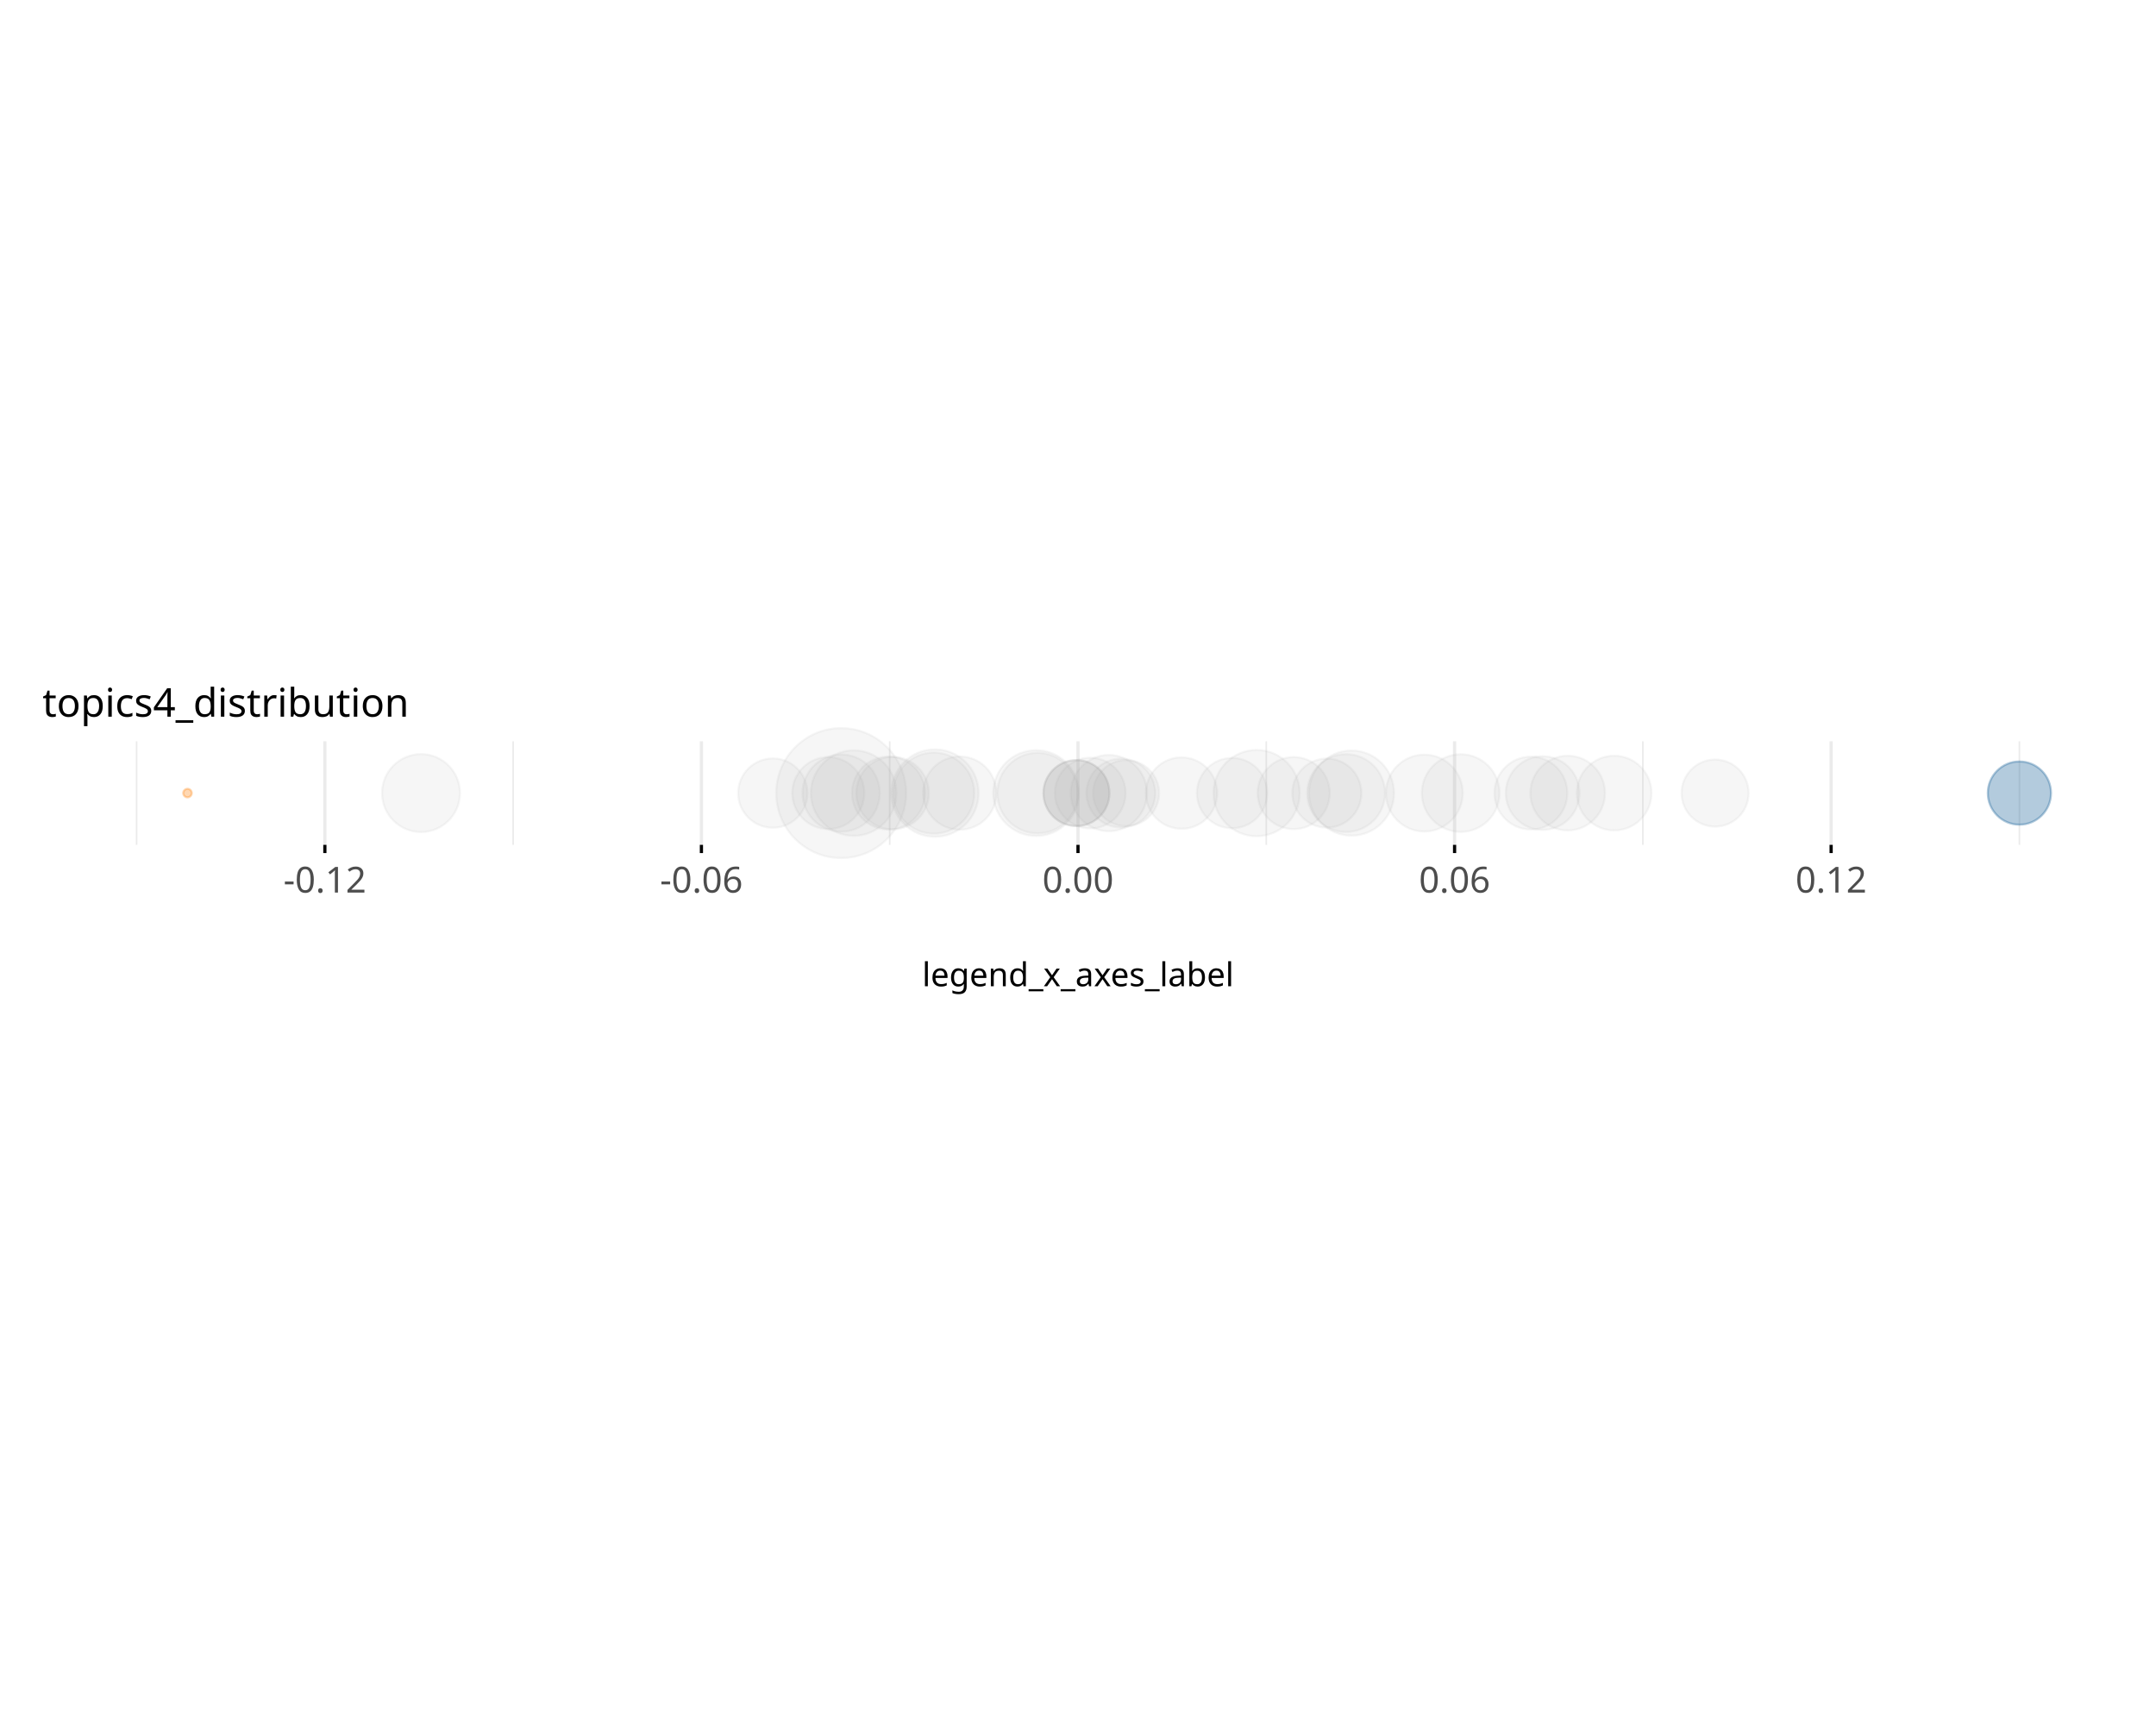
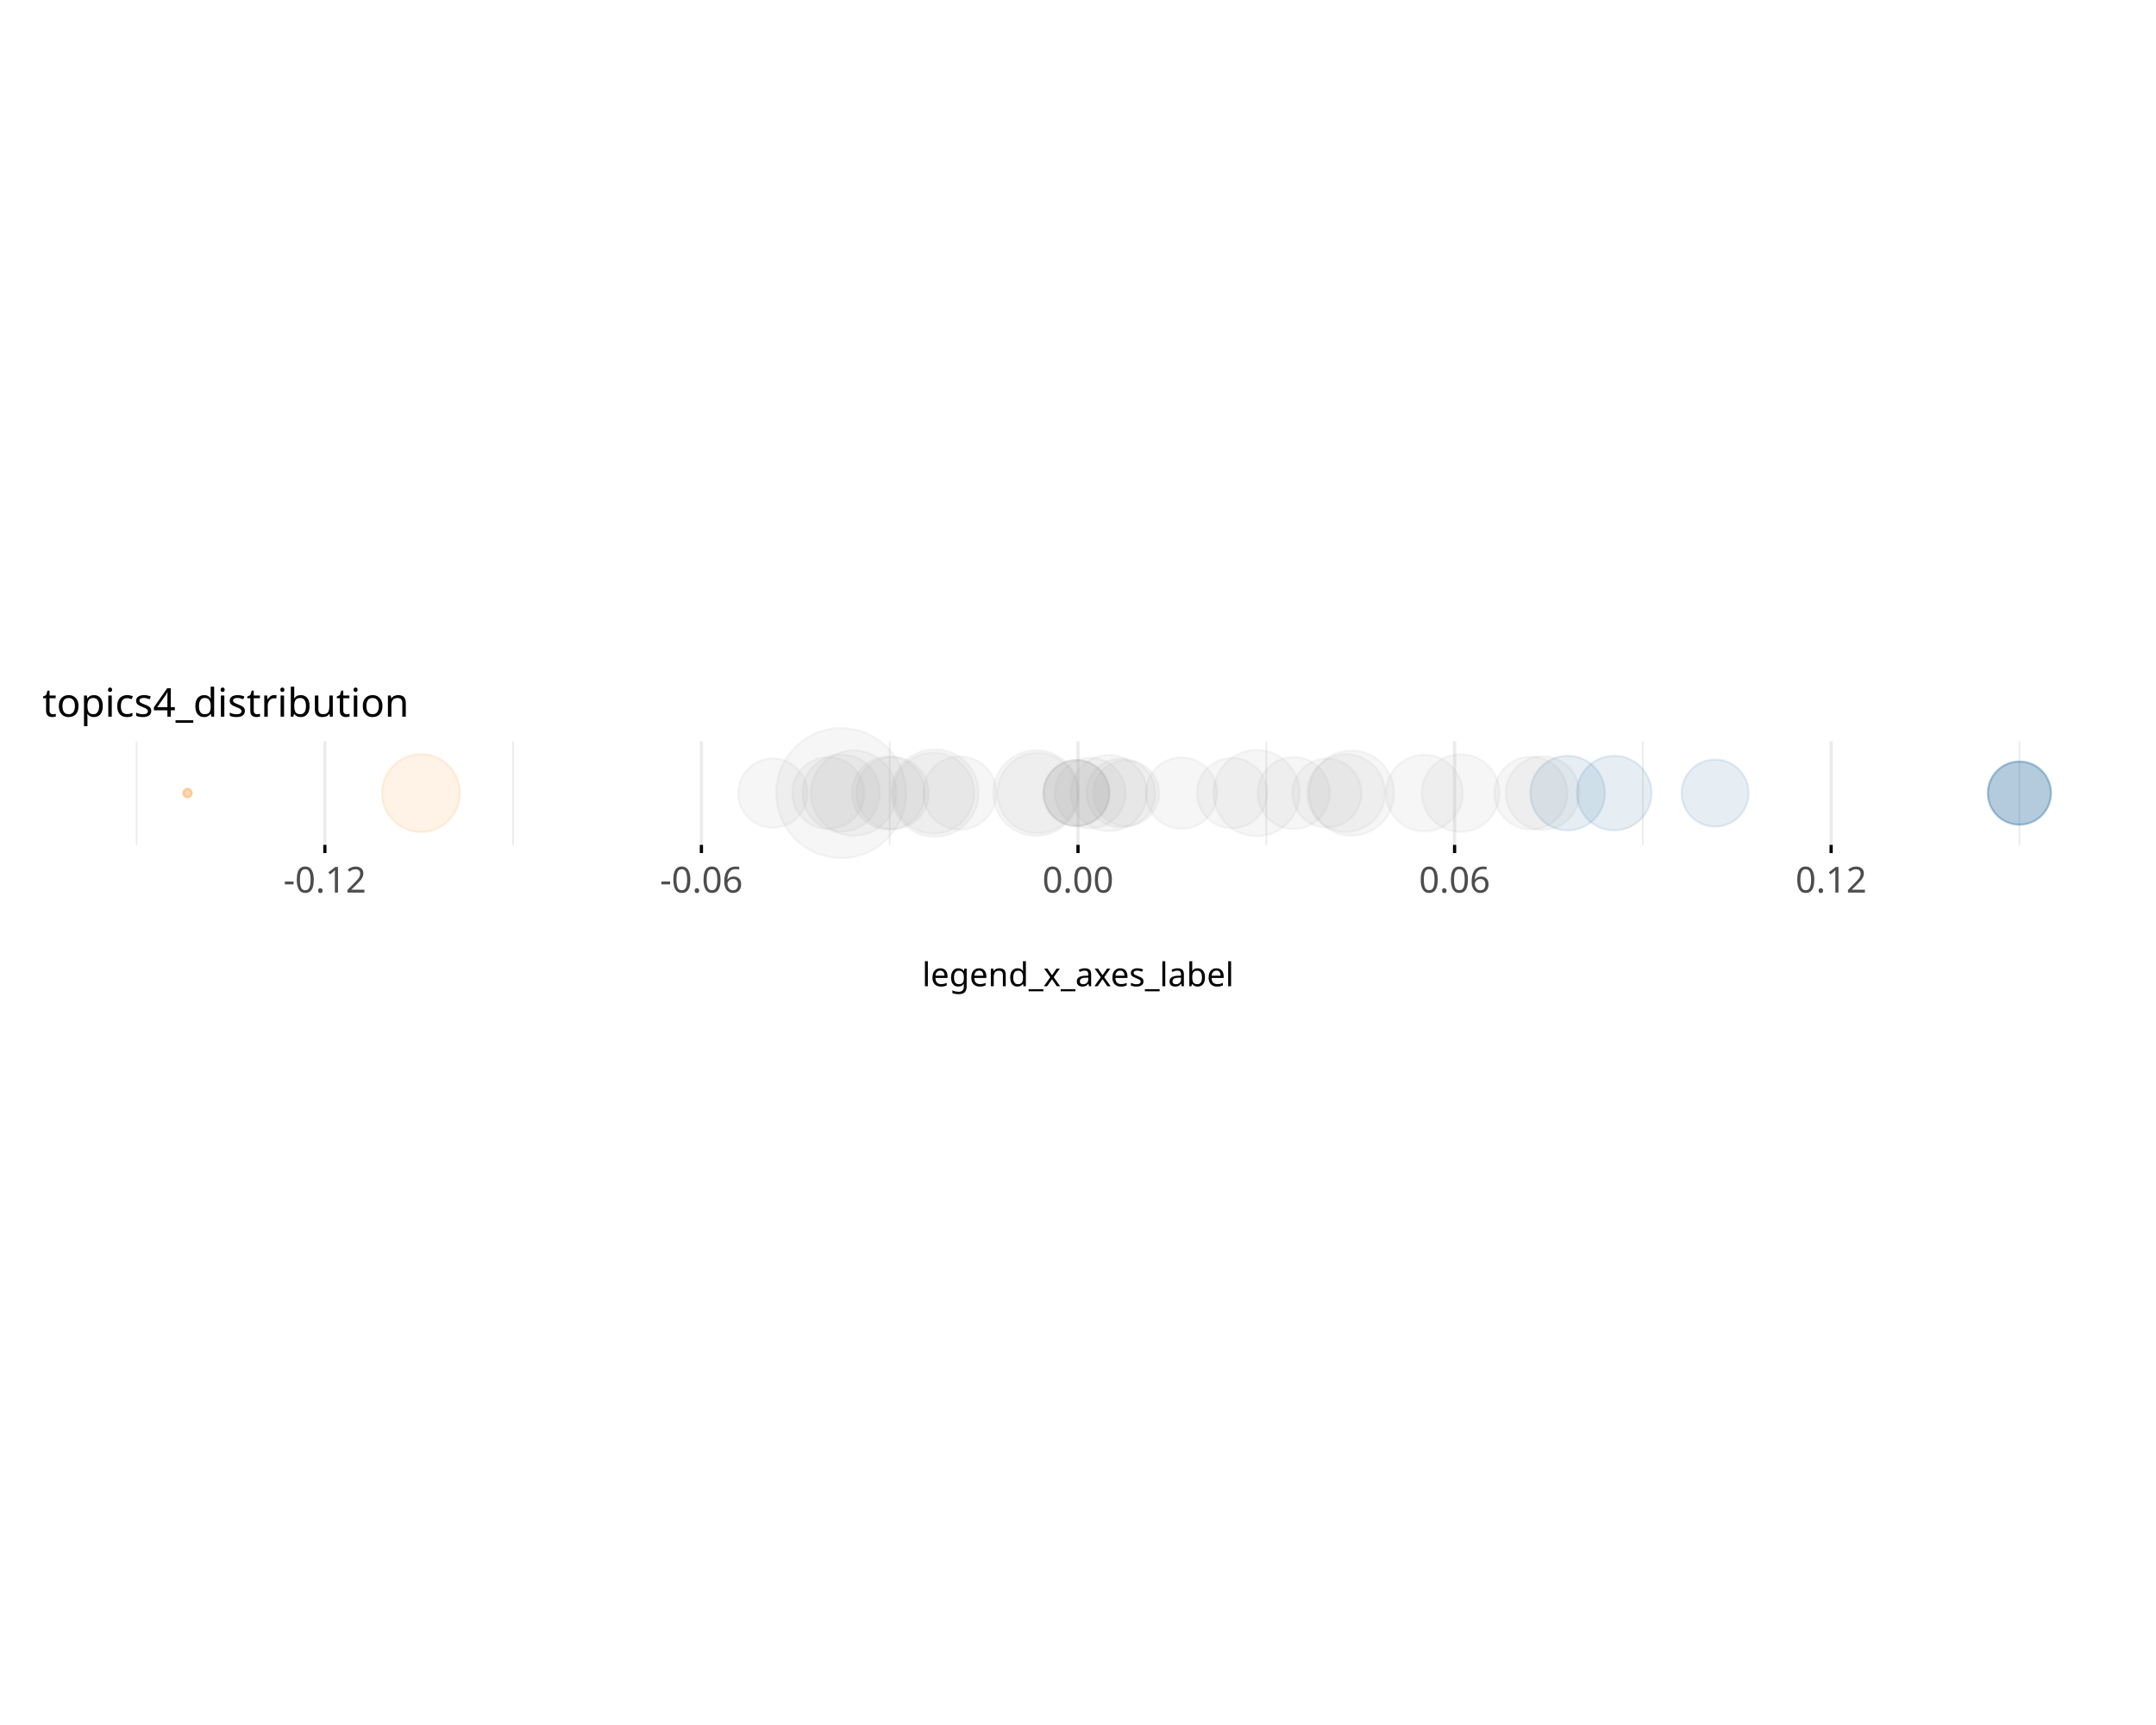
<svg xmlns="http://www.w3.org/2000/svg" class="svglite" data-engine-version="2.0" width="720.00pt" height="576.00pt" viewBox="0 0 720.00 576.00">
  <defs>
    <style type="text/css">
    .svglite line, .svglite polyline, .svglite polygon, .svglite path, .svglite rect, .svglite circle {
      fill: none;
      stroke: #000000;
      stroke-linecap: round;
      stroke-linejoin: round;
      stroke-miterlimit: 10.00;
    }
  </style>
  </defs>
  <rect width="100%" height="100%" style="stroke: none; fill: #FFFFFF;" />
  <defs>
    <clipPath id="cpMC4wMHw3MjAuMDB8MC4wMHw1NzYuMDA=">
      <rect x="0.00" y="0.00" width="720.00" height="576.00" />
    </clipPath>
  </defs>
  <g clip-path="url(#cpMC4wMHw3MjAuMDB8MC4wMHw1NzYuMDA=)">
</g>
  <defs>
    <clipPath id="cpMC4wMHw3MjAuMDB8MjE2LjA1fDM1OS45NQ==">
      <rect x="0.00" y="216.05" width="720.00" height="143.90" />
    </clipPath>
  </defs>
  <g clip-path="url(#cpMC4wMHw3MjAuMDB8MjE2LjA1fDM1OS45NQ==)">
    <rect x="0.00" y="216.05" width="720.00" height="143.90" style="stroke-width: 1.07; stroke: none; fill: #FFFFFF;" />
  </g>
  <g clip-path="url(#cpMC4wMHw3MjAuMDB8MC4wMHw1NzYuMDA=)">
    <polyline points="45.61,282.11 45.61,247.53 " style="stroke-width: 0.53; stroke: #EBEBEB; stroke-linecap: butt;" />
    <polyline points="171.37,282.11 171.37,247.53 " style="stroke-width: 0.53; stroke: #EBEBEB; stroke-linecap: butt;" />
    <polyline points="297.12,282.11 297.12,247.53 " style="stroke-width: 0.53; stroke: #EBEBEB; stroke-linecap: butt;" />
    <polyline points="422.88,282.11 422.88,247.53 " style="stroke-width: 0.53; stroke: #EBEBEB; stroke-linecap: butt;" />
    <polyline points="548.63,282.11 548.63,247.53 " style="stroke-width: 0.53; stroke: #EBEBEB; stroke-linecap: butt;" />
    <polyline points="674.39,282.11 674.39,247.53 " style="stroke-width: 0.53; stroke: #EBEBEB; stroke-linecap: butt;" />
    <polyline points="108.49,282.11 108.49,247.53 " style="stroke-width: 1.07; stroke: #EBEBEB; stroke-linecap: butt;" />
    <polyline points="234.24,282.11 234.24,247.53 " style="stroke-width: 1.07; stroke: #EBEBEB; stroke-linecap: butt;" />
    <polyline points="360.00,282.11 360.00,247.53 " style="stroke-width: 1.07; stroke: #EBEBEB; stroke-linecap: butt;" />
    <polyline points="485.76,282.11 485.76,247.53 " style="stroke-width: 1.07; stroke: #EBEBEB; stroke-linecap: butt;" />
    <polyline points="611.51,282.11 611.51,247.53 " style="stroke-width: 1.07; stroke: #EBEBEB; stroke-linecap: butt;" />
+     <circle cx="140.60" cy="264.82" r="13.01" style="stroke-width: 0.71; stroke: #FF7C00; stroke-opacity: 0.10; fill: #FF7C00; fill-opacity: 0.10;" />
    <circle cx="374.32" cy="264.82" r="11.49" style="stroke-width: 0.71; stroke: #A4A4A4; stroke-opacity: 0.10; fill: #A4A4A4; fill-opacity: 0.10;" />
    <circle cx="280.91" cy="264.82" r="21.69" style="stroke-width: 0.71; stroke: #A4A4A4; stroke-opacity: 0.10; fill: #A4A4A4; fill-opacity: 0.10;" />
    <circle cx="475.66" cy="264.82" r="12.83" style="stroke-width: 0.71; stroke: #A4A4A4; stroke-opacity: 0.10; fill: #A4A4A4; fill-opacity: 0.10;" />
    <circle cx="419.65" cy="264.82" r="14.40" style="stroke-width: 0.71; stroke: #A4A4A4; stroke-opacity: 0.10; fill: #A4A4A4; fill-opacity: 0.10;" />
    <circle cx="487.80" cy="264.82" r="12.96" style="stroke-width: 0.71; stroke: #A4A4A4; stroke-opacity: 0.10; fill: #A4A4A4; fill-opacity: 0.10;" />
-     <circle cx="572.76" cy="264.82" r="11.19" style="stroke-width: 0.71; stroke: #A4A4A4; stroke-opacity: 0.10; fill: #A4A4A4; fill-opacity: 0.10;" />
    <circle cx="451.33" cy="264.82" r="14.21" style="stroke-width: 0.71; stroke: #A4A4A4; stroke-opacity: 0.10; fill: #A4A4A4; fill-opacity: 0.10;" />
    <circle cx="443.11" cy="264.82" r="11.53" style="stroke-width: 0.71; stroke: #A4A4A4; stroke-opacity: 0.10; fill: #A4A4A4; fill-opacity: 0.10;" />
    <circle cx="296.72" cy="264.82" r="12.20" style="stroke-width: 0.71; stroke: #A4A4A4; stroke-opacity: 0.10; fill: #A4A4A4; fill-opacity: 0.10;" />
    <circle cx="285.09" cy="264.82" r="14.27" style="stroke-width: 0.71; stroke: #A4A4A4; stroke-opacity: 0.10; fill: #A4A4A4; fill-opacity: 0.10;" />
    <circle cx="298.06" cy="264.82" r="12.11" style="stroke-width: 0.71; stroke: #A4A4A4; stroke-opacity: 0.10; fill: #A4A4A4; fill-opacity: 0.10;" />
    <circle cx="370.31" cy="264.82" r="12.73" style="stroke-width: 0.71; stroke: #A4A4A4; stroke-opacity: 0.10; fill: #A4A4A4; fill-opacity: 0.10;" />
    <circle cx="311.83" cy="264.82" r="13.54" style="stroke-width: 0.71; stroke: #A4A4A4; stroke-opacity: 0.10; fill: #A4A4A4; fill-opacity: 0.10;" />
    <circle cx="364.08" cy="264.82" r="11.81" style="stroke-width: 0.71; stroke: #A4A4A4; stroke-opacity: 0.10; fill: #A4A4A4; fill-opacity: 0.10;" />
-     <circle cx="140.60" cy="264.82" r="13.01" style="stroke-width: 0.71; stroke: #A4A4A4; stroke-opacity: 0.10; fill: #A4A4A4; fill-opacity: 0.10;" />
    <circle cx="515.17" cy="264.82" r="12.30" style="stroke-width: 0.71; stroke: #A4A4A4; stroke-opacity: 0.10; fill: #A4A4A4; fill-opacity: 0.10;" />
    <circle cx="346.51" cy="264.82" r="13.45" style="stroke-width: 0.71; stroke: #A4A4A4; stroke-opacity: 0.10; fill: #A4A4A4; fill-opacity: 0.10;" />
    <circle cx="432.03" cy="264.82" r="12.03" style="stroke-width: 0.71; stroke: #A4A4A4; stroke-opacity: 0.10; fill: #A4A4A4; fill-opacity: 0.10;" />
    <circle cx="394.57" cy="264.82" r="11.92" style="stroke-width: 0.71; stroke: #A4A4A4; stroke-opacity: 0.10; fill: #A4A4A4; fill-opacity: 0.10;" />
-     <circle cx="523.53" cy="264.82" r="12.46" style="stroke-width: 0.71; stroke: #A4A4A4; stroke-opacity: 0.10; fill: #A4A4A4; fill-opacity: 0.10;" />
    <circle cx="511.25" cy="264.82" r="12.16" style="stroke-width: 0.71; stroke: #A4A4A4; stroke-opacity: 0.10; fill: #A4A4A4; fill-opacity: 0.10;" />
    <circle cx="312.22" cy="264.82" r="14.59" style="stroke-width: 0.71; stroke: #A4A4A4; stroke-opacity: 0.10; fill: #A4A4A4; fill-opacity: 0.10;" />
    <circle cx="411.46" cy="264.82" r="11.74" style="stroke-width: 0.71; stroke: #A4A4A4; stroke-opacity: 0.10; fill: #A4A4A4; fill-opacity: 0.10;" />
    <circle cx="280.91" cy="264.82" r="12.90" style="stroke-width: 0.71; stroke: #A4A4A4; stroke-opacity: 0.10; fill: #A4A4A4; fill-opacity: 0.10;" />
    <circle cx="376.05" cy="264.82" r="11.02" style="stroke-width: 0.71; stroke: #A4A4A4; stroke-opacity: 0.10; fill: #A4A4A4; fill-opacity: 0.10;" />
    <circle cx="276.61" cy="264.82" r="12.02" style="stroke-width: 0.71; stroke: #A4A4A4; stroke-opacity: 0.10; fill: #A4A4A4; fill-opacity: 0.10;" />
    <circle cx="346.02" cy="264.82" r="14.32" style="stroke-width: 0.71; stroke: #A4A4A4; stroke-opacity: 0.10; fill: #A4A4A4; fill-opacity: 0.10;" />
    <circle cx="258.08" cy="264.82" r="11.57" style="stroke-width: 0.71; stroke: #A4A4A4; stroke-opacity: 0.10; fill: #A4A4A4; fill-opacity: 0.10;" />
-     <circle cx="539.06" cy="264.82" r="12.46" style="stroke-width: 0.71; stroke: #A4A4A4; stroke-opacity: 0.10; fill: #A4A4A4; fill-opacity: 0.10;" />
    <circle cx="449.53" cy="264.82" r="13.00" style="stroke-width: 0.71; stroke: #A4A4A4; stroke-opacity: 0.10; fill: #A4A4A4; fill-opacity: 0.10;" />
    <circle cx="320.51" cy="264.82" r="12.23" style="stroke-width: 0.71; stroke: #A4A4A4; stroke-opacity: 0.10; fill: #A4A4A4; fill-opacity: 0.10;" />
+     <circle cx="572.76" cy="264.82" r="11.19" style="stroke-width: 0.71; stroke: #00508C; stroke-opacity: 0.10; fill: #00508C; fill-opacity: 0.10;" />
+     <circle cx="523.53" cy="264.82" r="12.46" style="stroke-width: 0.71; stroke: #00508C; stroke-opacity: 0.10; fill: #00508C; fill-opacity: 0.10;" />
+     <circle cx="539.06" cy="264.82" r="12.46" style="stroke-width: 0.71; stroke: #00508C; stroke-opacity: 0.10; fill: #00508C; fill-opacity: 0.10;" />
    <circle cx="62.62" cy="264.82" r="1.42" style="stroke-width: 0.71; stroke: #FF7C00; stroke-opacity: 0.30; fill: #FF7C00; fill-opacity: 0.30;" />
    <circle cx="359.48" cy="264.82" r="11.02" style="stroke-width: 0.71; stroke: #A4A4A4; stroke-opacity: 0.30; fill: #A4A4A4; fill-opacity: 0.30;" />
    <circle cx="674.39" cy="264.82" r="10.55" style="stroke-width: 0.71; stroke: #00508C; stroke-opacity: 0.30; fill: #00508C; fill-opacity: 0.30;" />
    <polyline points="108.49,284.85 108.49,282.11 " style="stroke-width: 1.07; stroke-linecap: butt;" />
    <polyline points="234.24,284.85 234.24,282.11 " style="stroke-width: 1.07; stroke-linecap: butt;" />
    <polyline points="360.00,284.85 360.00,282.11 " style="stroke-width: 1.07; stroke-linecap: butt;" />
    <polyline points="485.76,284.85 485.76,282.11 " style="stroke-width: 1.07; stroke-linecap: butt;" />
    <polyline points="611.51,284.85 611.51,282.11 " style="stroke-width: 1.07; stroke-linecap: butt;" />
    <text x="108.49" y="298.04" text-anchor="middle" style="font-size: 12.00px; fill: #4D4D4D; font-family: sans;" textLength="27.35px" lengthAdjust="spacingAndGlyphs">-0.12</text>
    <text x="234.24" y="298.04" text-anchor="middle" style="font-size: 12.00px; fill: #4D4D4D; font-family: sans;" textLength="27.35px" lengthAdjust="spacingAndGlyphs">-0.06</text>
    <text x="360.00" y="298.04" text-anchor="middle" style="font-size: 12.00px; fill: #4D4D4D; font-family: sans;" textLength="23.36px" lengthAdjust="spacingAndGlyphs">0.00</text>
    <text x="485.76" y="298.04" text-anchor="middle" style="font-size: 12.00px; fill: #4D4D4D; font-family: sans;" textLength="23.36px" lengthAdjust="spacingAndGlyphs">0.06</text>
    <text x="611.51" y="298.04" text-anchor="middle" style="font-size: 12.00px; fill: #4D4D4D; font-family: sans;" textLength="23.36px" lengthAdjust="spacingAndGlyphs">0.12</text>
    <text x="360.00" y="329.32" text-anchor="middle" style="font-size: 11.00px; font-family: sans;" textLength="103.38px" lengthAdjust="spacingAndGlyphs">legend_x_axes_label</text>
    <text x="14.17" y="239.31" style="font-size: 13.20px; font-family: sans;" textLength="113.01px" lengthAdjust="spacingAndGlyphs">topics4_distribution</text>
  </g>
</svg>
